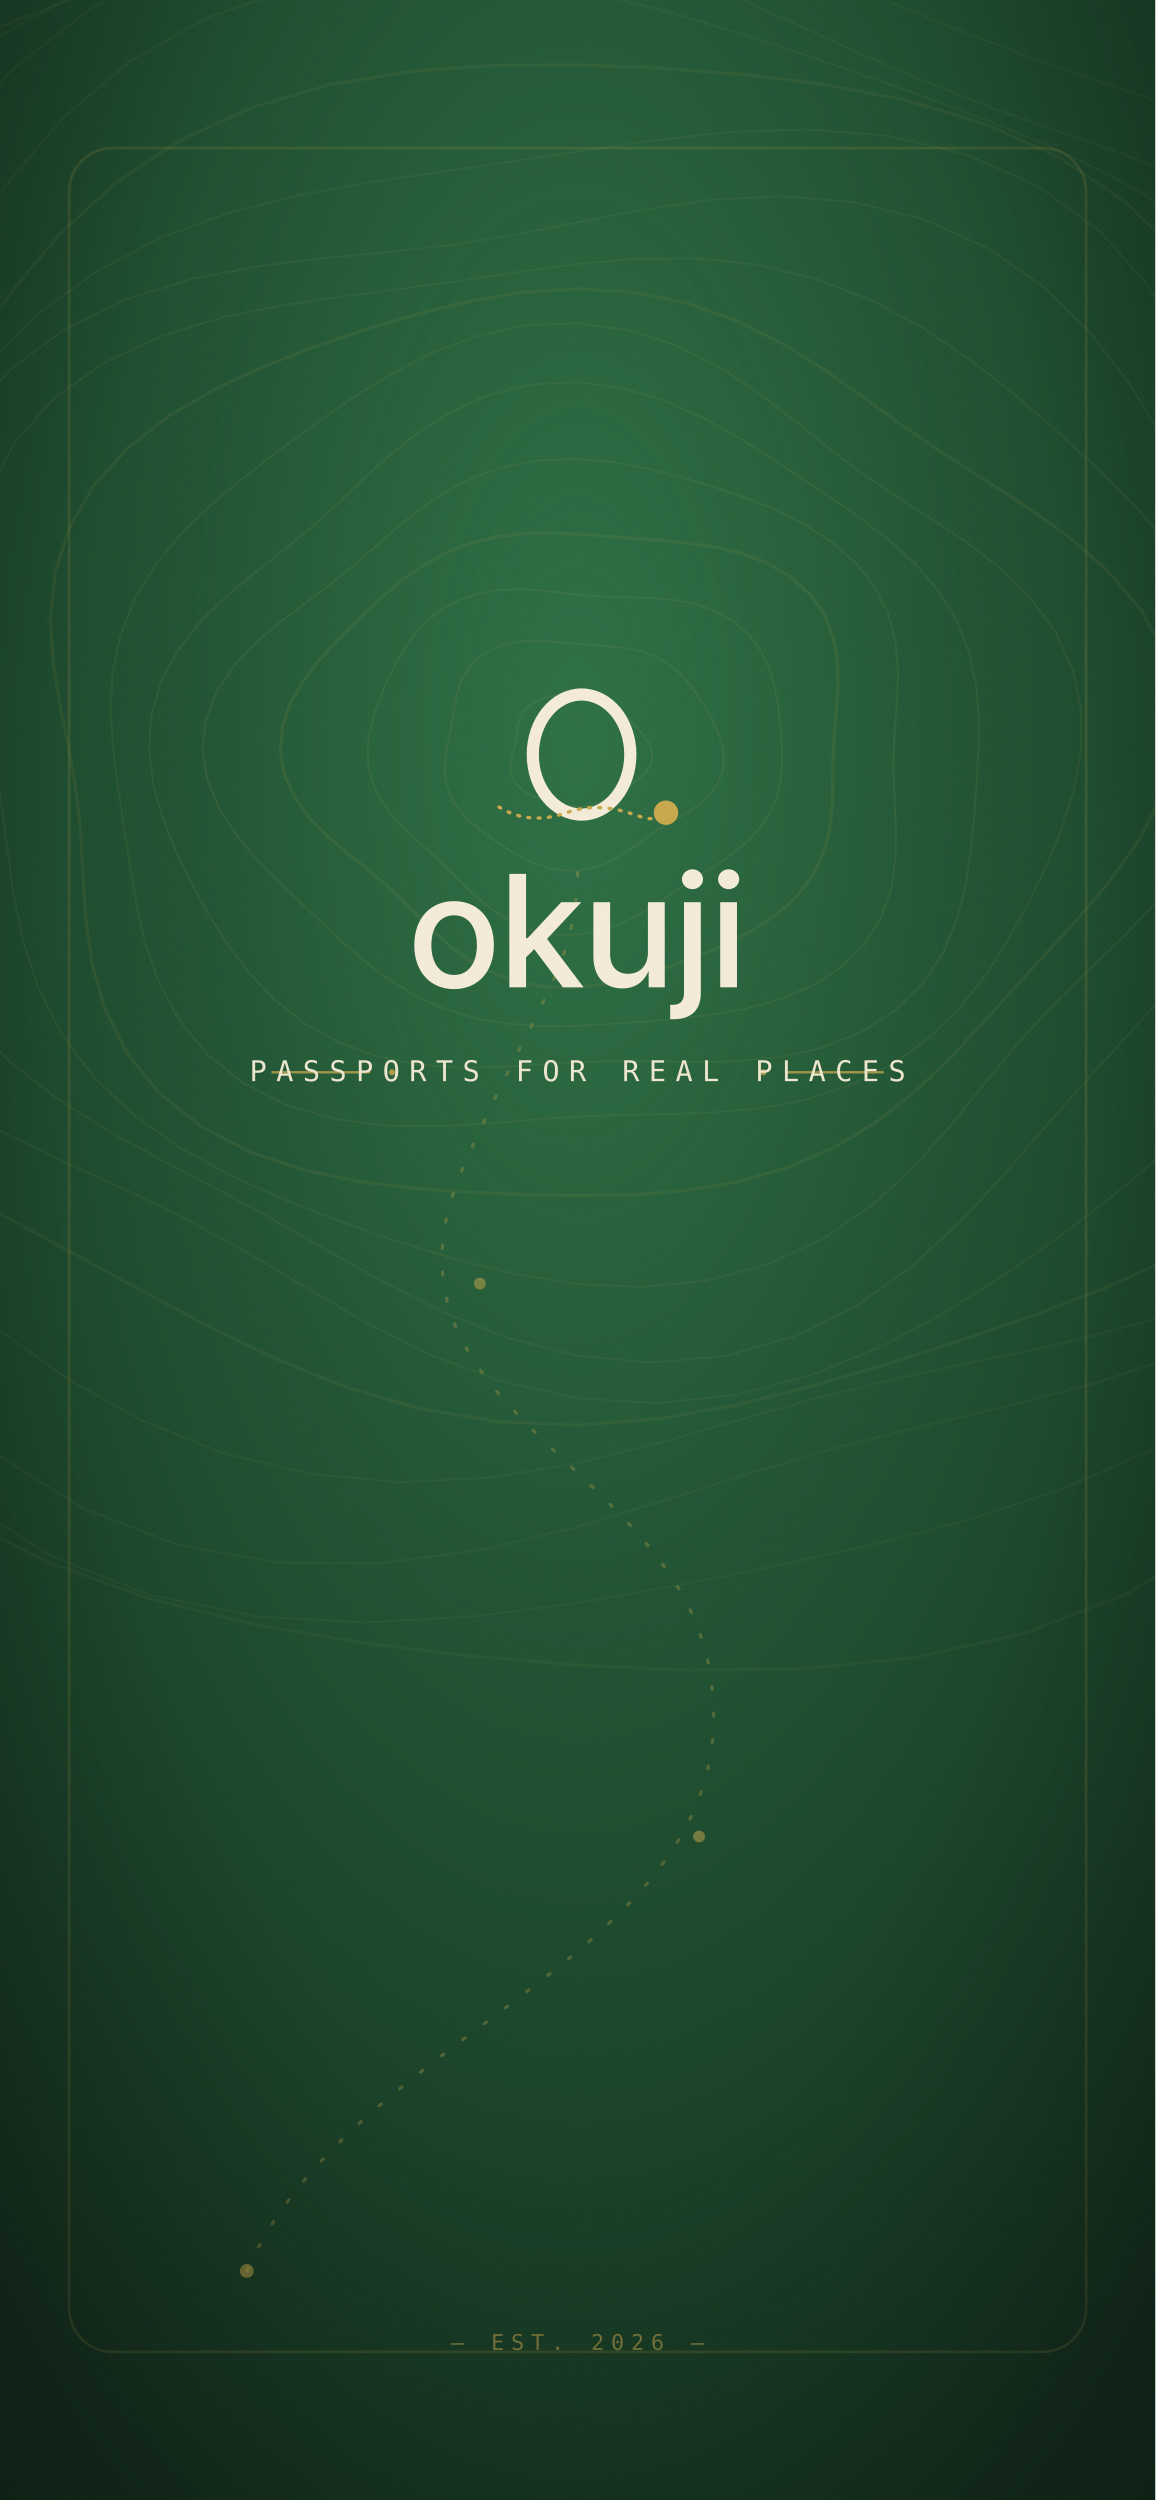
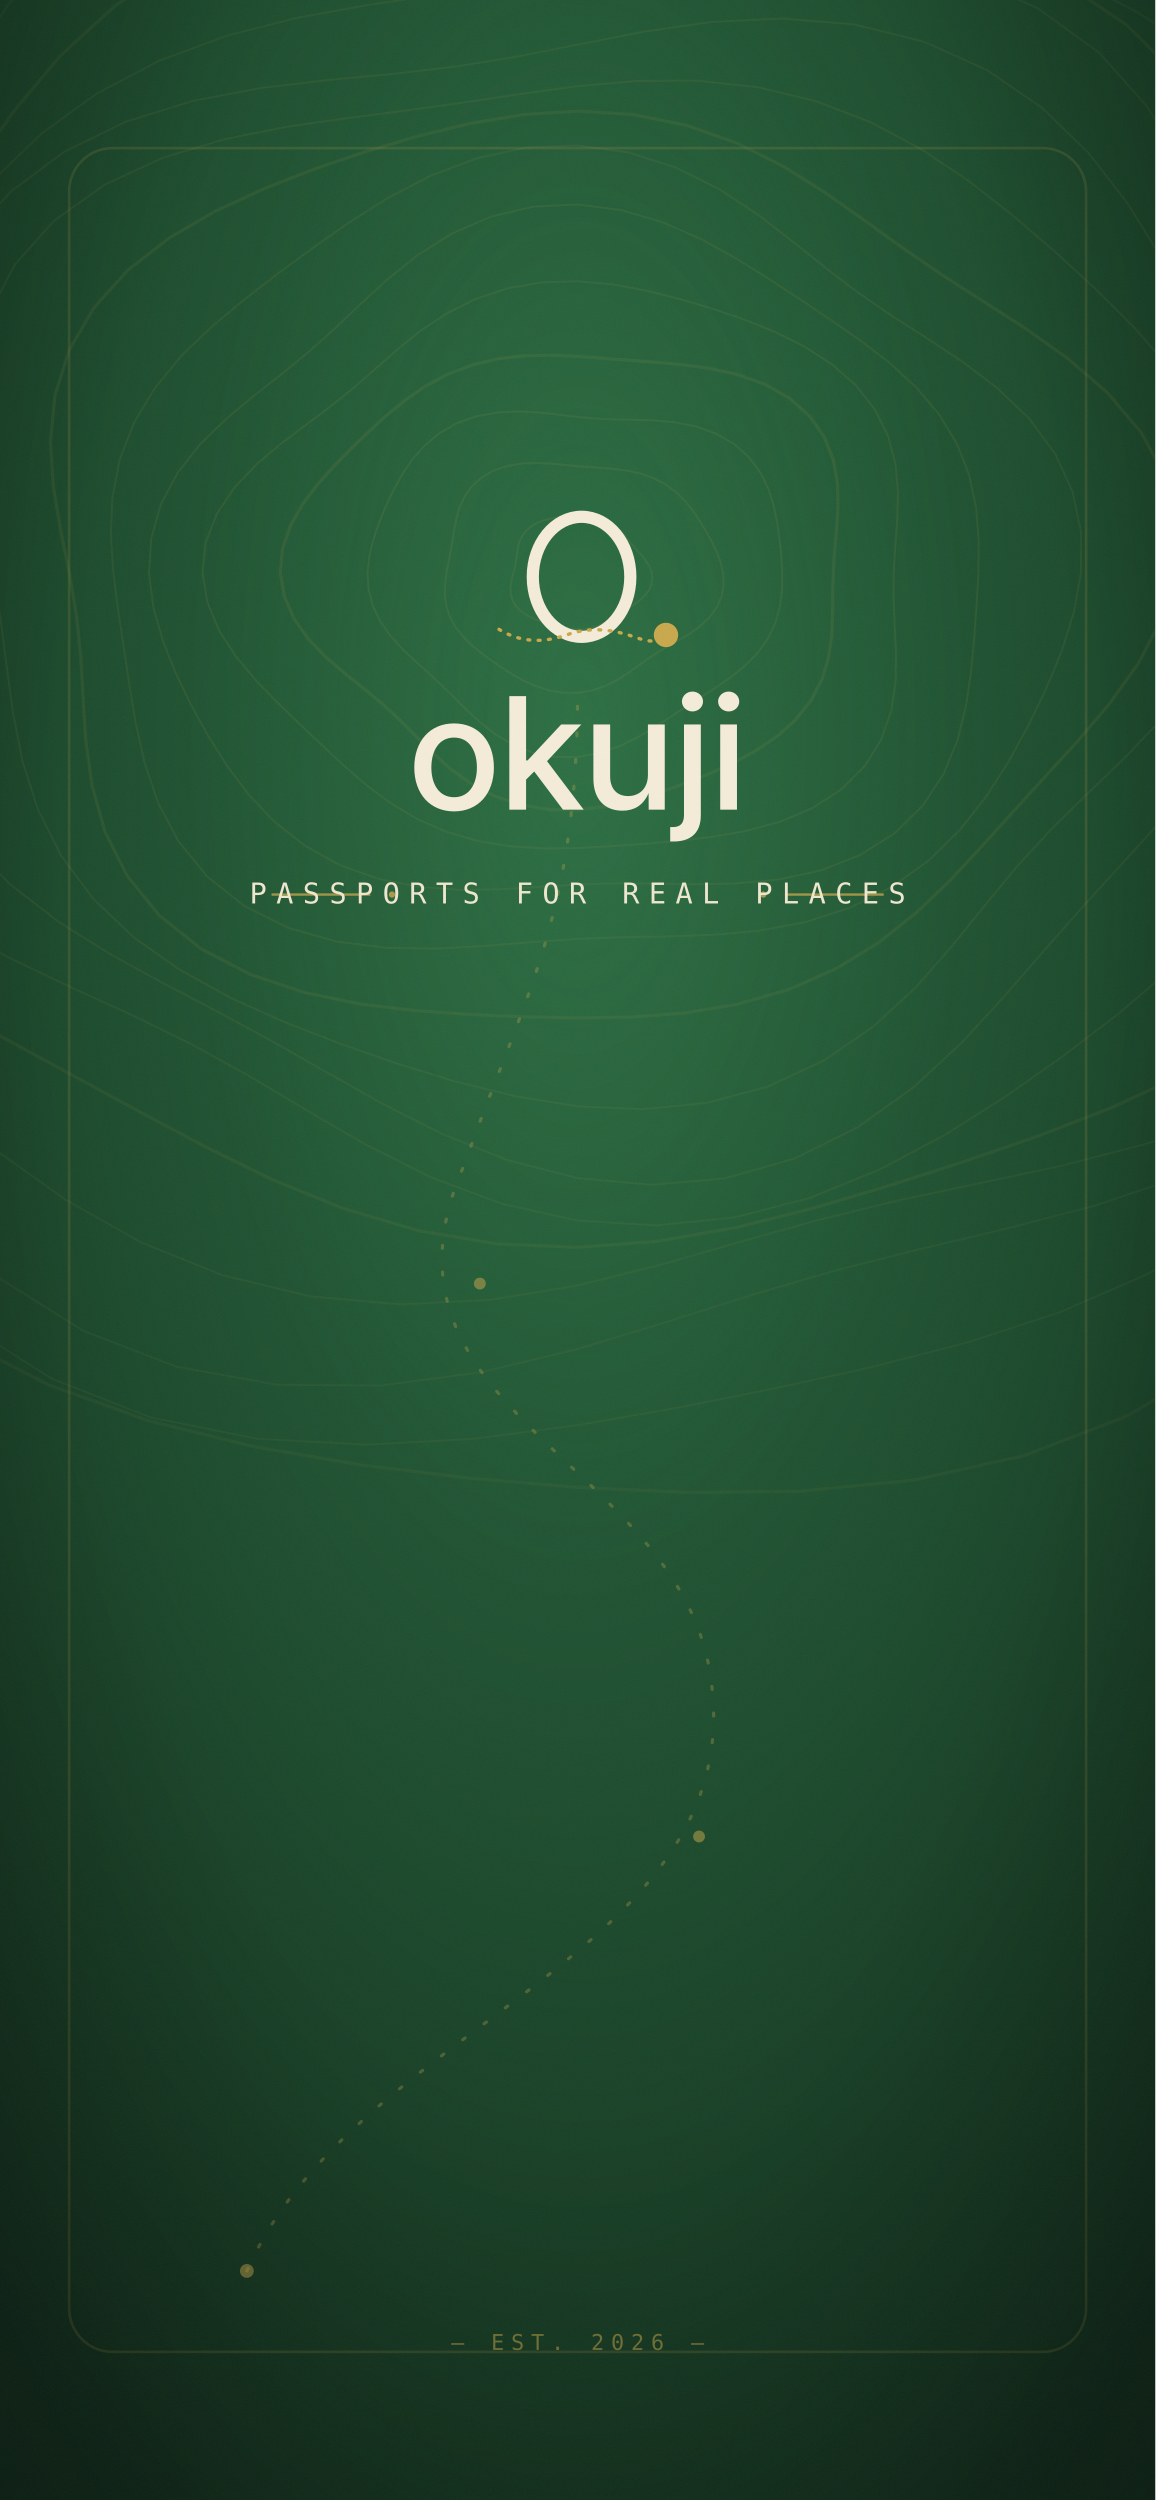
<svg xmlns="http://www.w3.org/2000/svg" width="1170" height="2532" viewBox="0 0 1170 2532">
  <defs>
    <radialGradient id="field" cx="50%" cy="30%" r="80%">
      <stop offset="0%" stop-color="#2a6a40" />
      <stop offset="52%" stop-color="#1d4d2e" />
      <stop offset="100%" stop-color="#102b1a" />
    </radialGradient>
    <radialGradient id="halo" cx="50%" cy="29%" r="34%">
      <stop offset="0%" stop-color="#3a875360" stop-opacity="0.5" />
      <stop offset="100%" stop-color="#3a8753" stop-opacity="0" />
    </radialGradient>
    <radialGradient id="vig" cx="50%" cy="40%" r="78%">
      <stop offset="58%" stop-color="#000" stop-opacity="0" />
      <stop offset="100%" stop-color="#000" stop-opacity="0.30" />
    </radialGradient>
    <filter id="grain">
      <feTurbulence type="fractalNoise" baseFrequency="0.9" numOctaves="2" />
    </filter>
  </defs>
  <rect width="1170" height="2532" fill="url(#field)" />
  <g fill="none" stroke="#c9a84c" opacity="0.11">
-     <path d="M1698.0 760.0 L1656.2 846.5 L1610.3 927.2 L1566.4 1004.1 L1527.6 1080.2 L1493.5 1158.2 L1460.6 1239.7 L1423.2 1324.1 L1375.6 1408.3 L1313.5 1487.9 L1235.1 1557.8 L1141.7 1614.1 L1036.8 1654.4 L925.0 1679.1 L810.7 1690.3 L696.9 1691.6 L585.0 1686.4 L474.9 1677.0 L365.8 1663.7 L257.5 1645.3 L151.0 1619.1 L48.9 1582.5 L-45.6 1533.8 L-128.8 1473.2 L-198.6 1402.5 L-254.9 1325.2 L-300.2 1245.0 L-338.7 1164.9 L-375.4 1086.2 L-414.3 1008.6 L-456.7 929.9 L-500.9 847.7 L-542.0 760.0 L-573.1 666.5 L-586.7 568.9 L-577.2 470.9 L-541.9 377.2 L-482.0 292.4 L-401.9 219.3 L-308.3 158.8 L-208.3 109.5 L-107.6 68.0 L-9.4 30.6 L85.8 -5.9 L179.6 -42.6 L274.8 -78.6 L373.7 -111.2 L477.3 -136.4 L585.0 -150.4 L694.4 -151.0 L802.8 -137.8 L907.7 -112.4 L1008.2 -77.9 L1104.8 -37.4 L1198.9 6.6 L1292.3 53.3 L1385.4 103.7 L1476.6 160.0 L1562.3 224.5 L1636.8 299.0 L1694.0 383.3 L1729.3 475.4 L1740.3 571.6 L1728.3 667.7 L1698.0 760.0 Z" stroke-width="3.2" opacity="0.50" />
-     <path d="M1649.2 760.0 L1616.1 843.3 L1579.9 922.3 L1544.0 998.5 L1508.6 1073.7 L1471.9 1148.7 L1430.3 1223.1 L1380.1 1295.1 L1318.9 1361.8 L1246.2 1420.6 L1163.4 1469.8 L1073.3 1509.1 L978.9 1539.9 L882.7 1564.6 L785.4 1586.0 L686.6 1605.6 L585.0 1623.4 L479.6 1637.2 L370.8 1643.2 L260.5 1637.2 L152.8 1615.6 L52.7 1576.5 L-34.9 1520.8 L-107.0 1451.5 L-163.1 1373.4 L-205.4 1291.9 L-238.8 1211.4 L-268.8 1134.2 L-300.4 1060.7 L-336.2 989.2 L-376.0 916.7 L-416.1 840.9 L-450.8 760.0 L-473.8 674.5 L-479.7 586.3 L-465.6 498.7 L-431.5 414.7 L-380.1 337.0 L-315.8 266.4 L-243.2 202.6 L-166.0 144.2 L-86.0 89.5 L-3.3 38.0 L83.4 -9.6 L175.3 -51.1 L273.1 -83.2 L375.7 -102.9 L480.7 -108.1 L585.0 -98.6 L685.5 -76.5 L780.4 -45.7 L870.1 -10.6 L956.4 24.7 L1042.7 57.9 L1131.8 89.0 L1225.2 120.3 L1321.8 155.8 L1417.9 199.5 L1507.3 254.7 L1583.3 322.5 L1639.8 401.7 L1673.3 489.3 L1683.6 580.8 L1673.8 672.1 L1649.2 760.0 Z" stroke-width="1.9" opacity="0.53" />
-     <path d="M1577.1 760.0 L1569.7 839.5 L1557.8 918.7 L1540.1 997.6 L1513.9 1075.5 L1476.2 1150.6 L1424.8 1220.2 L1359.6 1281.3 L1282.5 1331.9 L1197.0 1371.5 L1107.6 1401.4 L1018.2 1424.6 L931.1 1445.2 L846.4 1466.6 L762.4 1491.2 L676.1 1518.6 L585.0 1546.3 L487.7 1569.7 L385.3 1583.3 L280.7 1582.5 L178.8 1564.2 L84.4 1527.9 L1.6 1476.0 L-67.9 1412.3 L-124.5 1341.8 L-171.0 1268.8 L-211.1 1196.2 L-248.1 1125.1 L-283.8 1055.1 L-318.0 984.6 L-348.4 912.2 L-371.3 837.2 L-382.9 760.0 L-380.9 682.0 L-364.5 605.1 L-335.5 531.0 L-296.9 460.5 L-252.4 393.0 L-204.8 327.2 L-155.5 261.7 L-103.5 195.5 L-46.4 129.1 L18.7 65.0 L94.3 7.2 L181.0 -39.7 L277.4 -71.4 L380.0 -85.1 L484.0 -80.8 L585.0 -60.9 L679.9 -29.8 L767.7 7.0 L849.7 44.5 L928.9 79.3 L1008.4 110.5 L1090.5 139.6 L1175.5 169.9 L1261.4 205.4 L1344.1 249.2 L1418.6 303.3 L1480.5 367.5 L1527.0 440.0 L1557.6 518.1 L1573.9 598.7 L1579.3 679.7 L1577.1 760.0 Z" stroke-width="1.9" opacity="0.56" />
-     <path d="M1479.6 760.0 L1495.9 833.6 L1506.3 910.3 L1505.8 989.0 L1489.8 1067.3 L1455.5 1141.5 L1402.2 1207.8 L1332.5 1263.1 L1251.0 1306.1 L1163.3 1337.8 L1074.6 1360.8 L988.5 1379.1 L906.5 1396.5 L827.6 1415.9 L749.4 1437.8 L669.2 1460.9 L585.0 1481.9 L496.5 1496.5 L405.2 1501.1 L313.9 1492.9 L225.6 1471.6 L142.9 1438.3 L67.1 1395.5 L-1.9 1346.5 L-65.6 1293.5 L-125.4 1238.1 L-182.2 1180.3 L-235.1 1119.5 L-281.9 1054.5 L-319.0 984.9 L-342.7 911.3 L-350.1 835.5 L-340.4 760.0 L-315.3 687.3 L-278.8 619.1 L-235.8 555.8 L-191.6 496.2 L-149.6 438.0 L-111.1 378.6 L-74.3 316.3 L-35.9 250.8 L8.7 184.1 L63.4 119.9 L130.6 62.9 L210.1 17.7 L299.3 -12.3 L394.4 -25.9 L490.8 -24.3 L585.0 -10.5 L674.9 11.3 L760.3 37.3 L842.2 64.8 L922.0 92.8 L1000.8 122.1 L1078.3 154.7 L1152.7 192.8 L1221.3 238.2 L1281.4 291.3 L1331.1 351.2 L1370.0 415.9 L1399.5 483.3 L1422.6 551.7 L1442.3 620.2 L1461.2 689.2 L1479.6 760.0 Z" stroke-width="1.9" opacity="0.59" />
-     <path d="M1385.0 760.0 L1407.9 826.5 L1423.7 896.8 L1427.1 969.5 L1414.0 1041.6 L1382.9 1109.7 L1334.9 1170.9 L1273.2 1223.1 L1202.3 1266.2 L1126.9 1301.4 L1050.3 1331.0 L974.2 1357.1 L898.9 1381.3 L823.1 1403.8 L745.9 1423.1 L666.3 1437.1 L585.0 1443.3 L503.3 1439.8 L423.4 1426.3 L346.9 1403.7 L274.7 1374.2 L206.5 1340.7 L140.5 1305.5 L74.8 1269.8 L7.7 1233.4 L-60.9 1194.7 L-129.1 1151.3 L-193.0 1101.0 L-247.6 1042.8 L-287.7 977.1 L-309.5 905.9 L-311.4 832.4 L-295.0 760.0 L-264.0 691.4 L-224.0 628.0 L-180.6 569.6 L-138.1 514.4 L-98.7 460.3 L-62.0 405.5 L-25.5 349.2 L14.4 292.1 L61.1 236.5 L116.9 185.5 L182.3 142.2 L255.9 108.6 L335.5 85.5 L418.1 72.0 L501.7 66.1 L585.0 65.7 L668.0 68.9 L751.1 75.2 L834.6 85.4 L917.6 101.5 L998.4 125.8 L1073.9 160.0 L1140.5 204.9 L1195.6 259.3 L1237.7 320.7 L1267.8 385.9 L1288.6 451.6 L1304.5 515.6 L1319.9 577.2 L1338.2 637.1 L1360.5 697.4 L1385.0 760.0 Z" stroke-width="3.2" opacity="0.63" />
-     <path d="M1321.2 760.0 L1333.1 820.4 L1336.3 882.5 L1328.0 944.8 L1307.2 1005.3 L1274.7 1062.3 L1232.7 1114.9 L1184.0 1163.1 L1131.2 1207.9 L1075.7 1250.3 L1017.7 1291.0 L956.4 1329.7 L890.5 1364.7 L819.4 1393.5 L743.4 1413.1 L664.4 1421.1 L585.0 1416.2 L508.2 1399.2 L436.4 1372.4 L370.6 1339.4 L310.1 1304.2 L252.6 1269.9 L195.3 1238.3 L135.6 1209.0 L72.5 1180.2 L7.0 1148.9 L-57.9 1112.3 L-117.8 1068.0 L-167.8 1015.7 L-203.9 956.2 L-223.9 891.9 L-228.1 825.7 L-218.8 760.0 L-199.5 696.6 L-174.1 636.2 L-145.7 578.3 L-115.5 522.1 L-83.5 467.0 L-47.8 413.3 L-6.4 362.0 L42.3 315.0 L98.8 274.2 L162.1 241.1 L230.4 216.0 L301.1 198.0 L372.3 185.1 L443.0 174.6 L513.5 164.3 L585.0 153.4 L659.2 142.5 L736.9 133.9 L817.7 131.0 L899.4 137.5 L978.5 156.3 L1050.8 188.3 L1112.6 232.9 L1161.5 287.3 L1197.5 347.8 L1222.5 410.7 L1240.4 472.8 L1255.0 532.4 L1269.8 589.7 L1286.5 645.6 L1304.4 701.9 L1321.2 760.0 Z" stroke-width="1.9" opacity="0.66" />
-     <path d="M1287.1 760.0 L1282.2 816.3 L1266.5 871.2 L1241.1 923.2 L1208.2 971.7 L1170.8 1016.8 L1131.9 1059.7 L1093.3 1102.1 L1055.1 1145.4 L1015.9 1190.5 L973.4 1236.6 L924.9 1281.4 L868.7 1321.6 L804.5 1353.4 L733.8 1373.5 L659.5 1380.0 L585.0 1373.2 L513.6 1354.8 L447.2 1328.2 L386.2 1297.3 L329.7 1265.4 L275.6 1234.6 L222.0 1205.5 L167.6 1177.0 L112.9 1147.1 L59.4 1113.7 L9.8 1075.2 L-32.9 1030.8 L-66.5 981.3 L-90.2 928.0 L-104.6 872.5 L-111.4 816.2 L-112.9 760.0 L-111.1 703.8 L-106.6 647.2 L-98.6 589.9 L-85.3 532.3 L-63.9 475.6 L-32.1 421.9 L11.1 373.8 L65.1 333.7 L127.7 303.1 L195.6 282.1 L264.9 269.0 L332.9 261.0 L398.1 254.8 L460.7 247.5 L522.2 237.6 L585.0 225.2 L650.8 212.3 L720.3 202.3 L792.6 198.7 L865.5 204.8 L935.6 222.2 L999.8 251.0 L1055.8 289.6 L1102.8 335.4 L1141.6 385.4 L1173.9 437.4 L1201.8 489.7 L1226.9 542.0 L1249.5 594.7 L1268.5 648.5 L1281.9 703.7 L1287.1 760.0 Z" stroke-width="1.9" opacity="0.69" />
-     <path d="M1253.2 760.0 L1238.4 812.8 L1211.9 862.3 L1177.3 907.3 L1138.6 948.0 L1099.6 985.5 L1062.8 1021.8 L1029.0 1058.8 L996.8 1097.7 L963.9 1138.6 L927.3 1180.1 L884.6 1219.6 L834.6 1254.0 L777.5 1280.5 L715.3 1297.1 L650.3 1303.4 L585.0 1300.5 L521.3 1290.2 L460.1 1275.0 L401.2 1256.9 L344.1 1236.9 L288.3 1215.2 L234.0 1190.8 L182.3 1162.4 L135.0 1129.0 L94.3 1090.2 L61.9 1046.6 L38.3 999.6 L22.8 951.0 L13.2 902.2 L6.7 854.3 L0.6 807.2 L-6.8 760.0 L-15.6 711.5 L-23.9 660.7 L-28.5 607.4 L-25.5 552.6 L-11.6 498.5 L15.2 447.8 L55.0 403.3 L105.9 367.1 L164.6 339.9 L227.3 321.0 L290.6 308.4 L352.4 299.5 L411.8 291.8 L469.5 283.8 L526.8 275.2 L585.0 267.3 L644.8 262.0 L705.9 261.7 L766.9 268.2 L826.3 282.4 L882.3 304.0 L934.0 331.7 L981.6 363.7 L1026.0 398.4 L1068.3 434.8 L1109.5 472.6 L1149.5 512.6 L1186.9 555.6 L1218.9 602.3 L1242.5 652.8 L1254.5 705.9 L1253.2 760.0 Z" stroke-width="1.9" opacity="0.72" />
-     <path d="M1190.1 760.0 L1176.1 807.7 L1152.5 852.6 L1122.9 893.8 L1090.5 931.7 L1057.9 967.3 L1026.3 1001.8 L995.3 1036.1 L963.5 1070.4 L928.9 1103.6 L890.2 1134.5 L846.5 1161.2 L798.3 1182.3 L746.7 1197.1 L693.2 1206.0 L639.1 1210.1 L585.0 1210.9 L531.0 1209.9 L476.4 1207.5 L420.9 1203.6 L364.4 1196.8 L307.9 1185.1 L253.4 1166.9 L203.7 1141.0 L161.4 1107.3 L128.8 1067.0 L106.3 1022.3 L93.2 975.6 L86.8 929.2 L84.0 884.6 L81.6 842.1 L77.1 801.0 L70.1 760.0 L61.5 717.7 L54.1 673.4 L51.1 627.2 L55.7 580.2 L70.2 534.4 L95.1 491.6 L129.6 453.5 L171.5 420.9 L218.4 393.7 L267.9 370.9 L318.6 351.2 L369.7 333.8 L421.6 318.3 L474.7 305.3 L529.3 296.1 L585.0 292.5 L640.7 295.9 L694.9 306.8 L746.0 324.8 L793.0 348.3 L835.8 375.2 L875.6 403.3 L914.2 431.1 L953.4 457.9 L994.5 484.4 L1037.6 512.0 L1080.9 542.6 L1121.6 577.8 L1155.8 618.0 L1180.0 662.9 L1191.7 711.0 L1190.1 760.0 Z" stroke-width="3.2" opacity="0.75" />
-     <path d="M1094.8 760.0 L1087.5 800.6 L1075.1 839.9 L1059.3 878.0 L1041.4 915.0 L1021.5 951.3 L998.8 986.7 L972.1 1020.5 L940.5 1051.5 L903.4 1078.1 L861.3 1099.1 L815.7 1113.9 L768.2 1122.7 L720.7 1126.9 L674.4 1128.4 L629.3 1129.2 L585.0 1130.9 L540.1 1134.0 L493.3 1137.9 L444.2 1140.7 L393.0 1140.1 L341.4 1133.7 L291.9 1119.7 L247.3 1097.5 L209.8 1067.7 L180.7 1032.0 L160.0 992.8 L146.3 952.3 L137.4 912.0 L130.9 873.0 L125.2 835.0 L119.6 797.6 L114.8 760.0 L112.2 721.8 L113.9 683.2 L121.5 644.7 L136.0 607.5 L157.2 572.5 L183.9 540.2 L214.6 510.7 L247.5 483.3 L281.7 456.9 L316.9 431.0 L353.7 405.2 L393.2 380.3 L436.3 357.9 L483.2 340.2 L533.3 329.4 L585.0 327.3 L636.1 334.3 L684.5 349.7 L728.6 371.7 L768.0 397.7 L803.4 425.0 L836.4 451.5 L869.0 476.3 L902.7 499.5 L938.3 522.2 L974.9 546.4 L1010.6 573.5 L1042.8 604.5 L1068.7 639.7 L1086.3 678.2 L1094.9 718.8 L1094.8 760.0 Z" stroke-width="1.9" opacity="0.78" />
-     <path d="M990.9 760.0 L989.1 792.6 L986.7 825.5 L983.6 859.1 L978.6 893.7 L970.0 928.8 L956.0 963.2 L934.9 995.5 L906.4 1023.6 L871.2 1045.9 L830.8 1061.7 L787.7 1070.9 L744.1 1074.9 L701.7 1075.5 L661.4 1074.9 L622.8 1074.7 L585.0 1075.9 L546.8 1078.2 L507.2 1080.6 L466.1 1081.3 L424.2 1078.2 L382.9 1070.0 L343.8 1056.0 L308.4 1036.3 L277.7 1012.0 L251.5 984.4 L229.4 954.8 L210.2 924.3 L193.1 893.1 L177.8 861.3 L164.8 828.5 L155.2 794.7 L150.9 760.0 L153.2 725.1 L162.8 691.1 L179.7 659.2 L202.5 630.1 L229.2 604.1 L257.5 580.6 L285.6 558.5 L312.5 536.5 L338.3 513.5 L364.1 488.9 L391.7 463.5 L422.6 438.6 L457.9 416.4 L497.5 399.3 L540.5 389.2 L585.0 387.1 L629.1 392.8 L671.1 405.1 L710.0 422.1 L745.7 441.9 L778.9 462.6 L810.5 483.3 L841.3 503.9 L871.6 525.0 L900.9 547.4 L927.8 572.2 L951.0 599.6 L969.2 629.5 L981.6 661.3 L988.6 694.2 L991.2 727.2 L990.9 760.0 Z" stroke-width="1.9" opacity="0.81" />
-     <path d="M905.1 760.0 L905.0 785.8 L906.1 812.4 L907.5 840.2 L907.1 869.4 L902.8 899.3 L892.7 928.6 L875.9 955.7 L852.4 979.2 L823.3 998.1 L790.4 1012.1 L755.5 1021.6 L720.2 1027.7 L685.5 1031.7 L651.6 1034.7 L618.3 1037.1 L585.0 1038.9 L551.5 1039.3 L517.7 1037.2 L484.4 1031.9 L452.4 1022.6 L422.4 1009.4 L395.1 993.1 L370.3 974.5 L347.5 954.7 L325.8 934.4 L304.1 913.9 L282.2 892.7 L260.3 870.3 L239.7 845.9 L222.2 819.2 L210.1 790.3 L205.1 760.0 L208.3 729.6 L219.6 700.4 L237.6 673.6 L260.4 649.7 L285.4 628.7 L310.7 609.7 L334.7 591.6 L357.4 573.4 L379.2 554.4 L401.5 534.8 L425.5 515.3 L452.4 497.4 L482.3 482.5 L515.1 471.7 L549.7 465.9 L585.0 464.9 L620.1 468.0 L654.3 474.3 L687.6 482.6 L720.2 492.3 L752.4 503.2 L784.0 515.8 L814.4 530.8 L842.5 548.9 L866.9 570.3 L886.2 595.0 L899.6 622.1 L907.0 650.6 L909.5 679.3 L908.7 707.2 L906.7 734.0 L905.1 760.0 Z" stroke-width="1.9" opacity="0.84" />
-     <path d="M843.9 760.0 L843.4 780.9 L843.3 802.1 L842.3 824.0 L839.1 846.3 L832.3 868.4 L821.3 889.5 L806.0 908.7 L787.1 925.7 L765.5 940.3 L742.2 952.9 L717.9 963.8 L693.0 973.7 L667.4 982.7 L641.0 990.7 L613.4 996.8 L585.0 1000.2 L556.2 999.9 L527.9 995.3 L501.3 986.4 L477.1 973.7 L455.8 958.3 L437.1 941.5 L420.3 924.6 L404.0 908.4 L387.3 893.0 L369.4 878.1 L350.3 862.9 L330.9 846.3 L312.8 827.7 L297.9 806.8 L287.9 784.0 L283.9 760.0 L286.1 735.9 L294.1 712.5 L306.4 690.7 L321.7 670.6 L338.4 651.9 L355.7 634.3 L373.1 617.4 L391.1 601.0 L410.2 585.4 L431.0 571.0 L453.9 558.8 L478.7 549.5 L504.8 543.3 L531.7 540.3 L558.6 539.8 L585.0 541.0 L611.1 542.9 L637.2 544.9 L663.8 546.9 L691.4 549.4 L719.8 553.3 L748.2 559.7 L775.5 569.6 L800.0 583.7 L820.2 601.7 L835.0 623.0 L844.1 646.4 L848.3 670.6 L848.7 694.4 L847.2 717.2 L845.2 739.0 L843.9 760.0 Z" stroke-width="3.2" opacity="0.88" />
-     <path d="M792.2 760.0 L792.1 776.7 L790.1 793.5 L785.7 809.9 L778.4 825.7 L768.2 840.3 L755.5 853.4 L741.2 865.1 L726.0 875.7 L710.7 885.6 L695.3 895.4 L679.9 905.5 L663.8 916.0 L646.5 926.3 L627.6 935.6 L606.9 942.7 L585.0 946.7 L562.6 946.7 L540.7 942.6 L520.4 934.7 L502.2 924.0 L486.2 911.6 L472.1 898.5 L459.2 885.7 L446.7 873.4 L434.0 861.6 L420.9 849.9 L407.9 837.6 L395.7 824.3 L385.3 809.7 L377.7 793.8 L373.3 777.1 L372.2 760.0 L374.1 743.0 L378.2 726.3 L383.8 709.9 L390.3 693.9 L397.7 677.9 L406.3 662.1 L416.6 646.6 L429.1 632.1 L444.2 619.3 L462.0 609.0 L481.9 601.8 L503.1 597.8 L524.6 596.7 L545.7 597.8 L565.8 600.0 L585.0 602.3 L603.7 603.9 L622.6 604.8 L642.3 605.2 L662.9 605.8 L684.2 607.8 L705.5 612.1 L725.7 619.4 L743.7 629.9 L758.6 643.1 L770.1 658.6 L778.3 675.3 L783.7 692.5 L787.2 709.7 L789.6 726.6 L791.3 743.3 L792.2 760.0 Z" stroke-width="1.9" opacity="0.91" />
-     <path d="M732.3 760.0 L733.0 772.0 L730.9 783.8 L726.0 795.1 L718.5 805.3 L708.9 814.3 L698.1 822.0 L687.0 828.6 L676.1 834.7 L665.9 840.8 L656.1 847.2 L646.4 854.2 L636.3 861.5 L625.2 868.6 L612.8 874.8 L599.3 879.4 L585.0 881.7 L570.4 881.6 L556.1 879.2 L542.5 874.8 L529.9 869.1 L518.2 862.5 L507.2 855.5 L496.7 848.3 L486.6 840.7 L477.0 832.7 L468.3 824.0 L460.9 814.4 L455.3 804.0 L451.9 793.1 L450.5 781.9 L450.8 770.8 L452.3 760.0 L454.3 749.4 L456.3 739.0 L458.1 728.4 L459.8 717.5 L462.0 706.1 L465.3 694.4 L470.5 683.0 L478.1 672.4 L488.2 663.3 L500.5 656.3 L514.4 651.7 L529.1 649.4 L543.9 648.9 L558.2 649.6 L571.9 650.9 L585.0 652.1 L597.8 653.1 L610.7 654.0 L623.8 655.1 L637.0 657.0 L650.2 660.0 L662.7 664.6 L674.3 670.8 L684.6 678.4 L693.4 687.0 L701.1 696.4 L707.8 706.2 L714.0 716.2 L719.8 726.5 L725.1 737.1 L729.5 748.3 L732.3 760.0 Z" stroke-width="1.9" opacity="0.94" />
-     <path d="M660.1 760.0 L660.7 766.1 L659.7 772.2 L657.1 777.9 L653.1 783.1 L648.2 787.7 L642.8 791.7 L637.3 795.2 L632.0 798.5 L626.8 801.8 L621.7 805.1 L616.5 808.3 L611.0 811.4 L605.0 814.0 L598.6 816.0 L591.9 817.1 L585.0 817.3 L578.2 816.8 L571.5 815.7 L564.9 814.2 L558.5 812.5 L552.0 810.6 L545.5 808.5 L539.1 805.9 L532.9 802.7 L527.3 798.8 L522.7 794.1 L519.4 788.8 L517.5 782.9 L516.9 776.9 L517.4 771.0 L518.6 765.4 L520.1 760.0 L521.4 754.9 L522.4 749.8 L523.1 744.6 L523.8 739.2 L524.7 733.6 L526.4 727.9 L529.1 722.4 L533.0 717.4 L538.0 713.1 L544.0 709.6 L550.5 707.1 L557.4 705.3 L564.3 704.2 L571.3 703.4 L578.1 702.8 L585.0 702.5 L591.9 702.6 L598.8 703.1 L605.6 704.4 L612.0 706.5 L618.0 709.4 L623.3 713.0 L627.9 717.1 L631.9 721.5 L635.6 726.0 L639.1 730.3 L642.9 734.6 L646.8 739.0 L650.9 743.6 L654.7 748.6 L658.0 754.1 L660.1 760.0 Z" stroke-width="1.9" opacity="0.97" />
+     <path d="M1698.0 580.0 L1656.2 666.5 L1610.3 747.2 L1566.4 824.1 L1527.6 900.2 L1493.5 978.2 L1460.6 1059.7 L1423.2 1144.1 L1375.6 1228.3 L1313.5 1307.9 L1235.1 1377.8 L1141.7 1434.1 L1036.8 1474.4 L925.0 1499.1 L810.7 1510.3 L696.9 1511.6 L585.0 1506.4 L474.9 1497.0 L365.8 1483.7 L257.5 1465.3 L151.0 1439.1 L48.9 1402.5 L-45.6 1353.8 L-128.8 1293.2 L-198.6 1222.5 L-254.9 1145.2 L-300.2 1065.0 L-338.7 984.9 L-375.4 906.2 L-414.3 828.6 L-456.7 749.9 L-500.9 667.7 L-542.0 580.0 L-573.1 486.5 L-586.7 388.9 L-577.2 290.9 L-541.9 197.2 L-482.0 112.4 L-401.9 39.3 L-308.3 -21.2 L-208.3 -70.5 L-107.6 -112.0 L-9.4 -149.4 L85.8 -185.9 L179.6 -222.6 L274.8 -258.6 L373.7 -291.2 L477.3 -316.4 L585.0 -330.4 L694.4 -331.0 L802.8 -317.8 L907.7 -292.4 L1008.2 -257.9 L1104.8 -217.4 L1198.9 -173.4 L1292.3 -126.7 L1385.4 -76.3 L1476.6 -20.0 L1562.3 44.5 L1636.8 119.0 L1694.0 203.3 L1729.3 295.4 L1740.3 391.6 L1728.3 487.7 L1698.0 580.0 Z" stroke-width="3.2" opacity="0.50" />
+     <path d="M1649.2 580.0 L1616.1 663.3 L1579.9 742.3 L1544.0 818.5 L1508.6 893.7 L1471.9 968.7 L1430.3 1043.1 L1380.1 1115.1 L1318.9 1181.8 L1246.2 1240.6 L1163.4 1289.8 L1073.3 1329.1 L978.9 1359.9 L882.7 1384.6 L785.4 1406.0 L686.6 1425.6 L585.0 1443.4 L479.6 1457.2 L370.8 1463.2 L260.5 1457.2 L152.8 1435.6 L52.7 1396.5 L-34.9 1340.8 L-107.0 1271.5 L-163.1 1193.4 L-205.4 1111.9 L-238.8 1031.4 L-268.8 954.2 L-300.4 880.7 L-336.2 809.2 L-376.0 736.7 L-416.1 660.9 L-450.8 580.0 L-473.8 494.5 L-479.7 406.3 L-465.6 318.7 L-431.5 234.7 L-380.1 157.0 L-315.8 86.4 L-243.2 22.6 L-166.0 -35.8 L-86.0 -90.5 L-3.3 -142.0 L83.4 -189.6 L175.3 -231.1 L273.1 -263.2 L375.7 -282.9 L480.7 -288.1 L585.0 -278.6 L685.5 -256.5 L780.4 -225.7 L870.1 -190.6 L956.4 -155.3 L1042.7 -122.1 L1131.8 -91.0 L1225.2 -59.7 L1321.8 -24.2 L1417.9 19.5 L1507.3 74.7 L1583.3 142.5 L1639.8 221.7 L1673.3 309.3 L1683.6 400.8 L1673.8 492.1 L1649.2 580.0 Z" stroke-width="1.9" opacity="0.53" />
+     <path d="M1577.1 580.0 L1569.7 659.5 L1557.8 738.7 L1540.1 817.6 L1513.9 895.5 L1476.2 970.6 L1424.8 1040.2 L1359.6 1101.3 L1282.5 1151.9 L1197.0 1191.5 L1107.6 1221.4 L1018.2 1244.6 L931.1 1265.2 L846.4 1286.6 L762.4 1311.2 L676.1 1338.6 L585.0 1366.3 L487.7 1389.7 L385.3 1403.3 L280.7 1402.5 L178.8 1384.2 L84.4 1347.9 L1.6 1296.0 L-67.9 1232.3 L-124.5 1161.8 L-171.0 1088.8 L-211.1 1016.2 L-248.1 945.1 L-283.8 875.1 L-318.0 804.6 L-348.4 732.2 L-371.3 657.2 L-382.9 580.0 L-380.9 502.0 L-364.5 425.1 L-335.5 351.0 L-296.9 280.5 L-252.4 213.0 L-204.8 147.2 L-155.5 81.7 L-103.5 15.5 L-46.4 -50.9 L18.7 -115.0 L94.3 -172.8 L181.0 -219.7 L277.4 -251.4 L380.0 -265.1 L484.0 -260.8 L585.0 -240.9 L679.9 -209.8 L767.7 -173.0 L849.7 -135.5 L928.9 -100.7 L1008.4 -69.5 L1090.5 -40.4 L1175.5 -10.1 L1261.4 25.4 L1344.1 69.2 L1418.6 123.3 L1480.5 187.5 L1527.0 260.0 L1557.6 338.1 L1573.9 418.7 L1579.3 499.7 L1577.1 580.0 Z" stroke-width="1.9" opacity="0.56" />
+     <path d="M1479.6 580.0 L1495.9 653.6 L1506.3 730.3 L1505.8 809.0 L1489.8 887.3 L1455.5 961.5 L1402.2 1027.8 L1332.5 1083.1 L1251.0 1126.1 L1163.3 1157.8 L1074.6 1180.8 L988.5 1199.1 L906.5 1216.5 L827.6 1235.9 L749.4 1257.8 L669.2 1280.9 L585.0 1301.9 L496.5 1316.5 L405.2 1321.1 L313.9 1312.9 L225.6 1291.6 L142.9 1258.3 L67.1 1215.5 L-1.9 1166.5 L-65.6 1113.5 L-125.4 1058.1 L-182.2 1000.3 L-235.1 939.5 L-281.9 874.5 L-319.0 804.9 L-342.7 731.3 L-350.1 655.5 L-340.4 580.0 L-315.3 507.3 L-278.8 439.1 L-235.8 375.8 L-191.6 316.2 L-149.6 258.0 L-111.1 198.6 L-74.3 136.3 L-35.9 70.8 L8.7 4.1 L63.4 -60.1 L130.6 -117.1 L210.1 -162.3 L299.3 -192.3 L394.4 -205.9 L490.8 -204.3 L585.0 -190.5 L674.9 -168.7 L760.3 -142.7 L842.2 -115.2 L922.0 -87.2 L1000.8 -57.9 L1078.3 -25.3 L1152.7 12.8 L1221.3 58.2 L1281.4 111.3 L1331.1 171.2 L1370.0 235.9 L1399.5 303.3 L1422.6 371.7 L1442.3 440.2 L1461.2 509.2 L1479.6 580.0 Z" stroke-width="1.9" opacity="0.59" />
+     <path d="M1385.0 580.0 L1407.9 646.5 L1423.7 716.8 L1427.1 789.5 L1414.0 861.6 L1382.9 929.7 L1334.9 990.9 L1273.2 1043.1 L1202.3 1086.2 L1126.9 1121.4 L1050.3 1151.0 L974.2 1177.1 L898.9 1201.3 L823.1 1223.8 L745.9 1243.1 L666.3 1257.1 L585.0 1263.3 L503.3 1259.8 L423.4 1246.3 L346.9 1223.7 L274.7 1194.2 L206.5 1160.7 L140.5 1125.5 L74.8 1089.8 L7.7 1053.4 L-60.9 1014.7 L-129.1 971.3 L-193.0 921.0 L-247.6 862.8 L-287.7 797.1 L-309.5 725.9 L-311.4 652.4 L-295.0 580.0 L-264.0 511.4 L-224.0 448.0 L-180.6 389.6 L-138.1 334.4 L-98.7 280.3 L-62.0 225.5 L-25.5 169.2 L14.4 112.1 L61.1 56.5 L116.9 5.5 L182.3 -37.8 L255.9 -71.4 L335.5 -94.5 L418.1 -108.0 L501.7 -113.9 L585.0 -114.3 L668.0 -111.1 L751.1 -104.8 L834.6 -94.6 L917.6 -78.5 L998.4 -54.2 L1073.9 -20.0 L1140.5 24.9 L1195.6 79.3 L1237.7 140.7 L1267.8 205.9 L1288.6 271.6 L1304.5 335.6 L1319.9 397.2 L1338.2 457.1 L1360.5 517.4 L1385.0 580.0 Z" stroke-width="3.2" opacity="0.63" />
+     <path d="M1321.2 580.0 L1333.1 640.4 L1336.3 702.5 L1328.0 764.8 L1307.2 825.3 L1274.7 882.3 L1232.7 934.9 L1184.0 983.1 L1131.2 1027.9 L1075.7 1070.3 L1017.7 1111.0 L956.4 1149.7 L890.5 1184.7 L819.4 1213.5 L743.4 1233.1 L664.4 1241.1 L585.0 1236.2 L508.2 1219.2 L436.4 1192.4 L370.6 1159.4 L310.1 1124.2 L252.6 1089.9 L195.3 1058.3 L135.6 1029.0 L72.5 1000.2 L7.0 968.9 L-57.9 932.3 L-117.8 888.0 L-167.8 835.7 L-203.9 776.2 L-223.9 711.9 L-228.1 645.7 L-218.8 580.0 L-199.5 516.6 L-174.1 456.2 L-145.7 398.3 L-115.5 342.1 L-83.5 287.0 L-47.8 233.3 L-6.4 182.0 L42.3 135.0 L98.8 94.2 L162.1 61.1 L230.4 36.0 L301.1 18.0 L372.3 5.1 L443.0 -5.4 L513.5 -15.7 L585.0 -26.6 L659.2 -37.5 L736.9 -46.1 L817.7 -49.0 L899.4 -42.5 L978.5 -23.7 L1050.8 8.3 L1112.6 52.9 L1161.5 107.3 L1197.5 167.8 L1222.5 230.7 L1240.4 292.8 L1255.0 352.4 L1269.8 409.7 L1286.5 465.6 L1304.4 521.9 L1321.2 580.0 Z" stroke-width="1.9" opacity="0.66" />
+     <path d="M1287.1 580.0 L1282.2 636.3 L1266.5 691.2 L1241.1 743.2 L1208.2 791.7 L1170.8 836.8 L1131.9 879.7 L1093.3 922.1 L1055.1 965.4 L1015.9 1010.5 L973.4 1056.6 L924.9 1101.4 L868.7 1141.6 L804.5 1173.4 L733.8 1193.5 L659.5 1200.0 L585.0 1193.2 L513.6 1174.8 L447.2 1148.2 L386.2 1117.3 L329.7 1085.4 L275.6 1054.6 L222.0 1025.5 L167.6 997.0 L112.9 967.1 L59.4 933.7 L9.8 895.2 L-32.9 850.8 L-66.5 801.3 L-90.2 748.0 L-104.6 692.5 L-111.4 636.2 L-112.9 580.0 L-111.1 523.8 L-106.6 467.2 L-98.6 409.9 L-85.3 352.3 L-63.9 295.6 L-32.1 241.9 L11.1 193.8 L65.1 153.7 L127.7 123.1 L195.6 102.1 L264.9 89.0 L332.9 81.0 L398.1 74.8 L460.7 67.5 L522.2 57.6 L585.0 45.2 L650.8 32.3 L720.3 22.3 L792.6 18.7 L865.5 24.8 L935.6 42.2 L999.8 71.0 L1055.8 109.6 L1102.8 155.4 L1141.6 205.4 L1173.9 257.4 L1201.8 309.7 L1226.9 362.0 L1249.5 414.7 L1268.5 468.5 L1281.9 523.7 L1287.1 580.0 Z" stroke-width="1.9" opacity="0.69" />
+     <path d="M1253.2 580.0 L1238.4 632.8 L1211.9 682.3 L1177.3 727.3 L1138.6 768.0 L1099.6 805.5 L1062.8 841.8 L1029.0 878.8 L996.8 917.7 L963.9 958.6 L927.3 1000.1 L884.6 1039.6 L834.6 1074.0 L777.5 1100.5 L715.3 1117.1 L650.3 1123.4 L585.0 1120.5 L521.3 1110.2 L460.1 1095.0 L401.2 1076.9 L344.1 1056.9 L288.3 1035.2 L234.0 1010.8 L182.3 982.4 L135.0 949.0 L94.3 910.2 L61.9 866.6 L38.3 819.6 L22.8 771.0 L13.2 722.2 L6.7 674.3 L0.6 627.2 L-6.8 580.0 L-15.6 531.5 L-23.9 480.7 L-28.5 427.4 L-25.5 372.6 L-11.6 318.5 L15.2 267.8 L55.0 223.3 L105.9 187.1 L164.6 159.9 L227.3 141.0 L290.6 128.4 L352.4 119.5 L411.8 111.8 L469.5 103.8 L526.8 95.2 L585.0 87.3 L644.8 82.0 L705.9 81.7 L766.9 88.2 L826.3 102.4 L882.3 124.0 L934.0 151.7 L981.6 183.7 L1026.0 218.4 L1068.3 254.8 L1109.5 292.6 L1149.5 332.6 L1186.9 375.6 L1218.9 422.3 L1242.5 472.8 L1254.5 525.9 L1253.2 580.0 Z" stroke-width="1.9" opacity="0.72" />
+     <path d="M1190.1 580.0 L1176.1 627.7 L1152.5 672.6 L1122.9 713.8 L1090.5 751.7 L1057.9 787.3 L1026.3 821.8 L995.3 856.1 L963.5 890.4 L928.9 923.6 L890.2 954.5 L846.5 981.2 L798.3 1002.3 L746.7 1017.1 L693.2 1026.0 L639.1 1030.1 L585.0 1030.9 L531.0 1029.9 L476.4 1027.5 L420.9 1023.6 L364.4 1016.8 L307.9 1005.1 L253.4 986.9 L203.7 961.0 L161.4 927.3 L128.8 887.0 L106.3 842.3 L93.2 795.6 L86.8 749.2 L84.0 704.6 L81.6 662.1 L77.1 621.0 L70.1 580.0 L61.5 537.7 L54.1 493.4 L51.1 447.2 L55.7 400.2 L70.2 354.4 L95.1 311.6 L129.6 273.5 L171.5 240.9 L218.4 213.7 L267.9 190.9 L318.6 171.2 L369.7 153.8 L421.6 138.3 L474.7 125.3 L529.3 116.1 L585.0 112.5 L640.7 115.9 L694.9 126.8 L746.0 144.8 L793.0 168.3 L835.8 195.2 L875.6 223.3 L914.2 251.1 L953.4 277.9 L994.5 304.4 L1037.6 332.0 L1080.9 362.6 L1121.6 397.8 L1155.8 438.0 L1180.0 482.9 L1191.7 531.0 L1190.1 580.0 Z" stroke-width="3.2" opacity="0.75" />
+     <path d="M1094.8 580.0 L1087.5 620.6 L1075.1 659.9 L1059.3 698.0 L1041.4 735.0 L1021.5 771.3 L998.8 806.7 L972.1 840.5 L940.5 871.5 L903.4 898.1 L861.3 919.1 L815.7 933.9 L768.2 942.7 L720.7 946.9 L674.4 948.4 L629.3 949.2 L585.0 950.9 L540.1 954.0 L493.3 957.9 L444.2 960.7 L393.0 960.1 L341.4 953.7 L291.9 939.7 L247.3 917.5 L209.8 887.7 L180.7 852.0 L160.0 812.8 L146.3 772.3 L137.4 732.0 L130.9 693.0 L125.2 655.0 L119.6 617.6 L114.8 580.0 L112.2 541.8 L113.9 503.2 L121.5 464.7 L136.0 427.5 L157.2 392.5 L183.9 360.2 L214.6 330.7 L247.5 303.3 L281.7 276.9 L316.9 251.0 L353.7 225.2 L393.2 200.3 L436.3 177.9 L483.2 160.2 L533.3 149.4 L585.0 147.3 L636.1 154.3 L684.5 169.7 L728.6 191.7 L768.0 217.7 L803.4 245.0 L836.4 271.5 L869.0 296.3 L902.7 319.5 L938.3 342.2 L974.9 366.4 L1010.6 393.5 L1042.8 424.5 L1068.7 459.7 L1086.3 498.2 L1094.9 538.8 L1094.8 580.0 Z" stroke-width="1.9" opacity="0.78" />
+     <path d="M990.9 580.0 L989.1 612.6 L986.7 645.5 L983.6 679.1 L978.6 713.7 L970.0 748.8 L956.0 783.2 L934.9 815.5 L906.4 843.6 L871.2 865.9 L830.8 881.7 L787.7 890.9 L744.1 894.9 L701.7 895.5 L661.4 894.9 L622.8 894.7 L585.0 895.9 L546.8 898.2 L507.2 900.6 L466.1 901.3 L424.2 898.2 L382.9 890.0 L343.8 876.0 L308.4 856.3 L277.7 832.0 L251.5 804.4 L229.4 774.8 L210.2 744.3 L193.1 713.1 L177.8 681.3 L164.8 648.5 L155.2 614.7 L150.9 580.0 L153.2 545.1 L162.8 511.1 L179.7 479.2 L202.5 450.1 L229.2 424.1 L257.5 400.6 L285.6 378.5 L312.5 356.5 L338.3 333.5 L364.1 308.9 L391.7 283.5 L422.6 258.6 L457.9 236.4 L497.5 219.3 L540.5 209.2 L585.0 207.1 L629.1 212.8 L671.1 225.1 L710.0 242.1 L745.7 261.9 L778.9 282.6 L810.5 303.3 L841.3 323.9 L871.6 345.0 L900.9 367.4 L927.8 392.2 L951.0 419.6 L969.2 449.5 L981.6 481.3 L988.6 514.2 L991.2 547.2 L990.9 580.0 Z" stroke-width="1.9" opacity="0.81" />
+     <path d="M905.1 580.0 L905.0 605.8 L906.1 632.4 L907.5 660.2 L907.1 689.4 L902.8 719.3 L892.7 748.6 L875.9 775.7 L852.4 799.2 L823.3 818.1 L790.4 832.1 L755.5 841.6 L720.2 847.7 L685.5 851.7 L651.6 854.7 L618.3 857.1 L585.0 858.9 L551.5 859.3 L517.7 857.2 L484.4 851.9 L452.4 842.6 L422.4 829.4 L395.1 813.1 L370.3 794.5 L347.5 774.7 L325.8 754.4 L304.1 733.9 L282.2 712.7 L260.3 690.3 L239.7 665.9 L222.2 639.2 L210.1 610.3 L205.1 580.0 L208.3 549.6 L219.6 520.4 L237.6 493.6 L260.4 469.7 L285.4 448.7 L310.7 429.7 L334.7 411.6 L357.4 393.4 L379.2 374.4 L401.5 354.8 L425.5 335.3 L452.4 317.4 L482.3 302.5 L515.1 291.7 L549.7 285.9 L585.0 284.9 L620.1 288.0 L654.3 294.3 L687.6 302.6 L720.2 312.3 L752.4 323.2 L784.0 335.8 L814.4 350.8 L842.5 368.9 L866.9 390.3 L886.2 415.0 L899.6 442.1 L907.0 470.6 L909.5 499.3 L908.7 527.2 L906.7 554.0 L905.1 580.0 Z" stroke-width="1.9" opacity="0.84" />
+     <path d="M843.9 580.0 L843.4 600.9 L843.3 622.1 L842.3 644.0 L839.1 666.3 L832.3 688.4 L821.3 709.5 L806.0 728.7 L787.1 745.7 L765.5 760.3 L742.2 772.9 L717.9 783.8 L693.0 793.7 L667.4 802.7 L641.0 810.7 L613.4 816.8 L585.0 820.2 L556.2 819.9 L527.9 815.3 L501.3 806.4 L477.1 793.7 L455.8 778.3 L437.1 761.5 L420.3 744.6 L404.0 728.4 L387.3 713.0 L369.4 698.1 L350.3 682.9 L330.9 666.3 L312.8 647.7 L297.9 626.8 L287.9 604.0 L283.9 580.0 L286.1 555.9 L294.1 532.5 L306.4 510.7 L321.7 490.6 L338.4 471.9 L355.7 454.3 L373.1 437.4 L391.1 421.0 L410.2 405.4 L431.0 391.0 L453.9 378.8 L478.7 369.5 L504.8 363.3 L531.7 360.3 L558.6 359.8 L585.0 361.0 L611.1 362.9 L637.2 364.9 L663.8 366.9 L691.4 369.4 L719.8 373.3 L748.2 379.7 L775.5 389.6 L800.0 403.7 L820.2 421.7 L835.0 443.0 L844.1 466.4 L848.3 490.6 L848.7 514.4 L847.2 537.2 L845.2 559.0 L843.9 580.0 Z" stroke-width="3.2" opacity="0.88" />
+     <path d="M792.2 580.0 L792.1 596.7 L790.1 613.5 L785.7 629.9 L778.4 645.7 L768.2 660.3 L755.5 673.4 L741.2 685.1 L726.0 695.7 L710.7 705.6 L695.3 715.4 L679.9 725.5 L663.8 736.0 L646.5 746.3 L627.6 755.6 L606.9 762.7 L585.0 766.7 L562.6 766.7 L540.7 762.6 L520.4 754.7 L502.2 744.0 L486.2 731.6 L472.1 718.5 L459.2 705.7 L446.7 693.4 L434.0 681.6 L420.9 669.9 L407.9 657.6 L395.7 644.3 L385.3 629.7 L377.7 613.8 L373.3 597.1 L372.2 580.0 L374.1 563.0 L378.2 546.3 L383.8 529.9 L390.3 513.9 L397.7 497.9 L406.3 482.1 L416.6 466.6 L429.1 452.1 L444.2 439.3 L462.0 429.0 L481.9 421.8 L503.1 417.8 L524.6 416.7 L545.7 417.8 L565.8 420.0 L585.0 422.3 L603.7 423.9 L622.6 424.8 L642.3 425.2 L662.9 425.8 L684.2 427.8 L705.5 432.1 L725.7 439.4 L743.7 449.9 L758.6 463.1 L770.1 478.6 L778.3 495.3 L783.7 512.5 L787.2 529.7 L789.6 546.6 L791.3 563.3 L792.2 580.0 Z" stroke-width="1.9" opacity="0.91" />
+     <path d="M732.3 580.0 L733.0 592.0 L730.9 603.8 L726.0 615.1 L718.5 625.3 L708.9 634.3 L698.1 642.0 L687.0 648.6 L676.1 654.7 L665.9 660.8 L656.1 667.2 L646.4 674.2 L636.3 681.5 L625.2 688.6 L612.8 694.8 L599.3 699.4 L585.0 701.7 L570.4 701.6 L556.1 699.2 L542.5 694.8 L529.9 689.1 L518.2 682.5 L507.2 675.5 L496.7 668.3 L486.6 660.7 L477.0 652.7 L468.3 644.0 L460.9 634.4 L455.3 624.0 L451.9 613.1 L450.5 601.9 L450.8 590.8 L452.3 580.0 L454.3 569.4 L456.3 559.0 L458.1 548.4 L459.8 537.5 L462.0 526.1 L465.3 514.4 L470.5 503.0 L478.1 492.4 L488.2 483.3 L500.5 476.3 L514.4 471.7 L529.1 469.4 L543.9 468.9 L558.2 469.6 L571.9 470.9 L585.0 472.1 L597.8 473.1 L610.7 474.0 L623.8 475.1 L637.0 477.0 L650.2 480.0 L662.7 484.6 L674.3 490.8 L684.6 498.4 L693.4 507.0 L701.1 516.4 L707.8 526.2 L714.0 536.2 L719.8 546.5 L725.1 557.1 L729.5 568.3 L732.3 580.0 Z" stroke-width="1.9" opacity="0.94" />
+     <path d="M660.1 580.0 L660.7 586.1 L659.7 592.2 L657.1 597.9 L653.1 603.1 L648.2 607.7 L642.8 611.7 L637.3 615.2 L632.0 618.5 L626.8 621.8 L621.7 625.1 L616.5 628.3 L611.0 631.4 L605.0 634.0 L598.6 636.0 L591.9 637.1 L585.0 637.3 L578.2 636.8 L571.5 635.7 L564.9 634.2 L558.5 632.5 L552.0 630.6 L545.5 628.5 L539.1 625.9 L532.9 622.7 L527.3 618.8 L522.7 614.1 L519.4 608.8 L517.5 602.9 L516.9 596.9 L517.4 591.0 L518.6 585.4 L520.1 580.0 L521.4 574.9 L522.4 569.8 L523.1 564.6 L523.8 559.2 L524.7 553.6 L526.4 547.9 L529.1 542.4 L533.0 537.4 L538.0 533.1 L544.0 529.6 L550.5 527.1 L557.4 525.3 L564.3 524.2 L571.3 523.4 L578.1 522.8 L585.0 522.5 L591.9 522.6 L598.8 523.1 L605.6 524.4 L612.0 526.5 L618.0 529.4 L623.3 533.0 L627.9 537.1 L631.9 541.5 L635.6 546.0 L639.1 550.3 L642.9 554.6 L646.8 559.0 L650.9 563.6 L654.7 568.6 L658.0 574.1 L660.1 580.0 Z" stroke-width="1.9" opacity="0.97" />
  </g>
  <rect width="1170" height="2532" fill="url(#halo)" />
-   <path id="trail" d="M250 2300 C 360 2050 760 1980 720 1700 C 690 1480 360 1430 470 1180 C 540 1020 585 980 585 880" fill="none" stroke="#c9a84c" stroke-width="3.2" stroke-linecap="round" stroke-dasharray="3 24" opacity="0.30" />
+   <path id="trail" d="M250 2300 C 360 2050 760 1980 720 1700 C 690 1480 360 1430 470 1180 C 530 1010 585 930 585 700" fill="none" stroke="#c9a84c" stroke-width="3.2" stroke-linecap="round" stroke-dasharray="3 24" opacity="0.30" />
  <g fill="#c9a84c" opacity="0.5">
    <circle cx="250" cy="2300" r="7" />
    <circle cx="708" cy="1860" r="6" />
    <circle cx="486" cy="1300" r="6" />
  </g>
-   <g transform="translate(494 654) scale(1.9)">
+   <g transform="translate(494 474) scale(1.9)">
    <ellipse cx="50" cy="58" rx="26" ry="32" fill="none" stroke="#f4ecd8" stroke-width="6.5" />
    <path d="M6 86 Q22 96 42 89 Q58 83 78 90 Q86 93 90 92" fill="none" stroke="#c9a84c" stroke-width="1.8" stroke-linecap="round" stroke-dasharray="1 4.5" />
    <circle cx="95" cy="89" r="6.5" fill="#c9a84c" />
  </g>
-   <text x="585" y="1000" text-anchor="middle" font-family="Inter, system-ui, sans-serif" font-weight="500" font-size="158" letter-spacing="-3.2" fill="#f4ecd8">okuji</text>
-   <g transform="translate(585 1086)">
+   <text x="585" y="820" text-anchor="middle" font-family="Inter, system-ui, sans-serif" font-weight="500" font-size="158" letter-spacing="-3.2" fill="#f4ecd8">okuji</text>
+   <g transform="translate(585 906)">
    <line x1="-310" y1="0" x2="-210" y2="0" stroke="#c9a84c" stroke-width="2.4" opacity="0.75" />
    <circle cx="-188" cy="0" r="3.2" fill="#c9a84c" opacity="0.8" />
    <circle cx="188" cy="0" r="3.2" fill="#c9a84c" opacity="0.8" />
    <line x1="210" y1="0" x2="310" y2="0" stroke="#c9a84c" stroke-width="2.4" opacity="0.75" />
    <text x="0" y="9" text-anchor="middle" font-family="ui-monospace, monospace" font-size="29" letter-spacing="9.5" fill="#efe7cf">PASSPORTS FOR REAL PLACES</text>
  </g>
  <text x="585" y="2380" text-anchor="middle" font-family="ui-monospace, monospace" font-size="22" letter-spacing="7" fill="#c9a84c" opacity="0.55">— EST. 2026 —</text>
  <rect x="70" y="150" width="1030" height="2232" rx="44" fill="none" stroke="#c9a84c" stroke-width="2.6" opacity="0.16" />
  <rect width="1170" height="2532" fill="url(#vig)" />
  <rect width="1170" height="2532" filter="url(#grain)" opacity="0.045" />
</svg>
